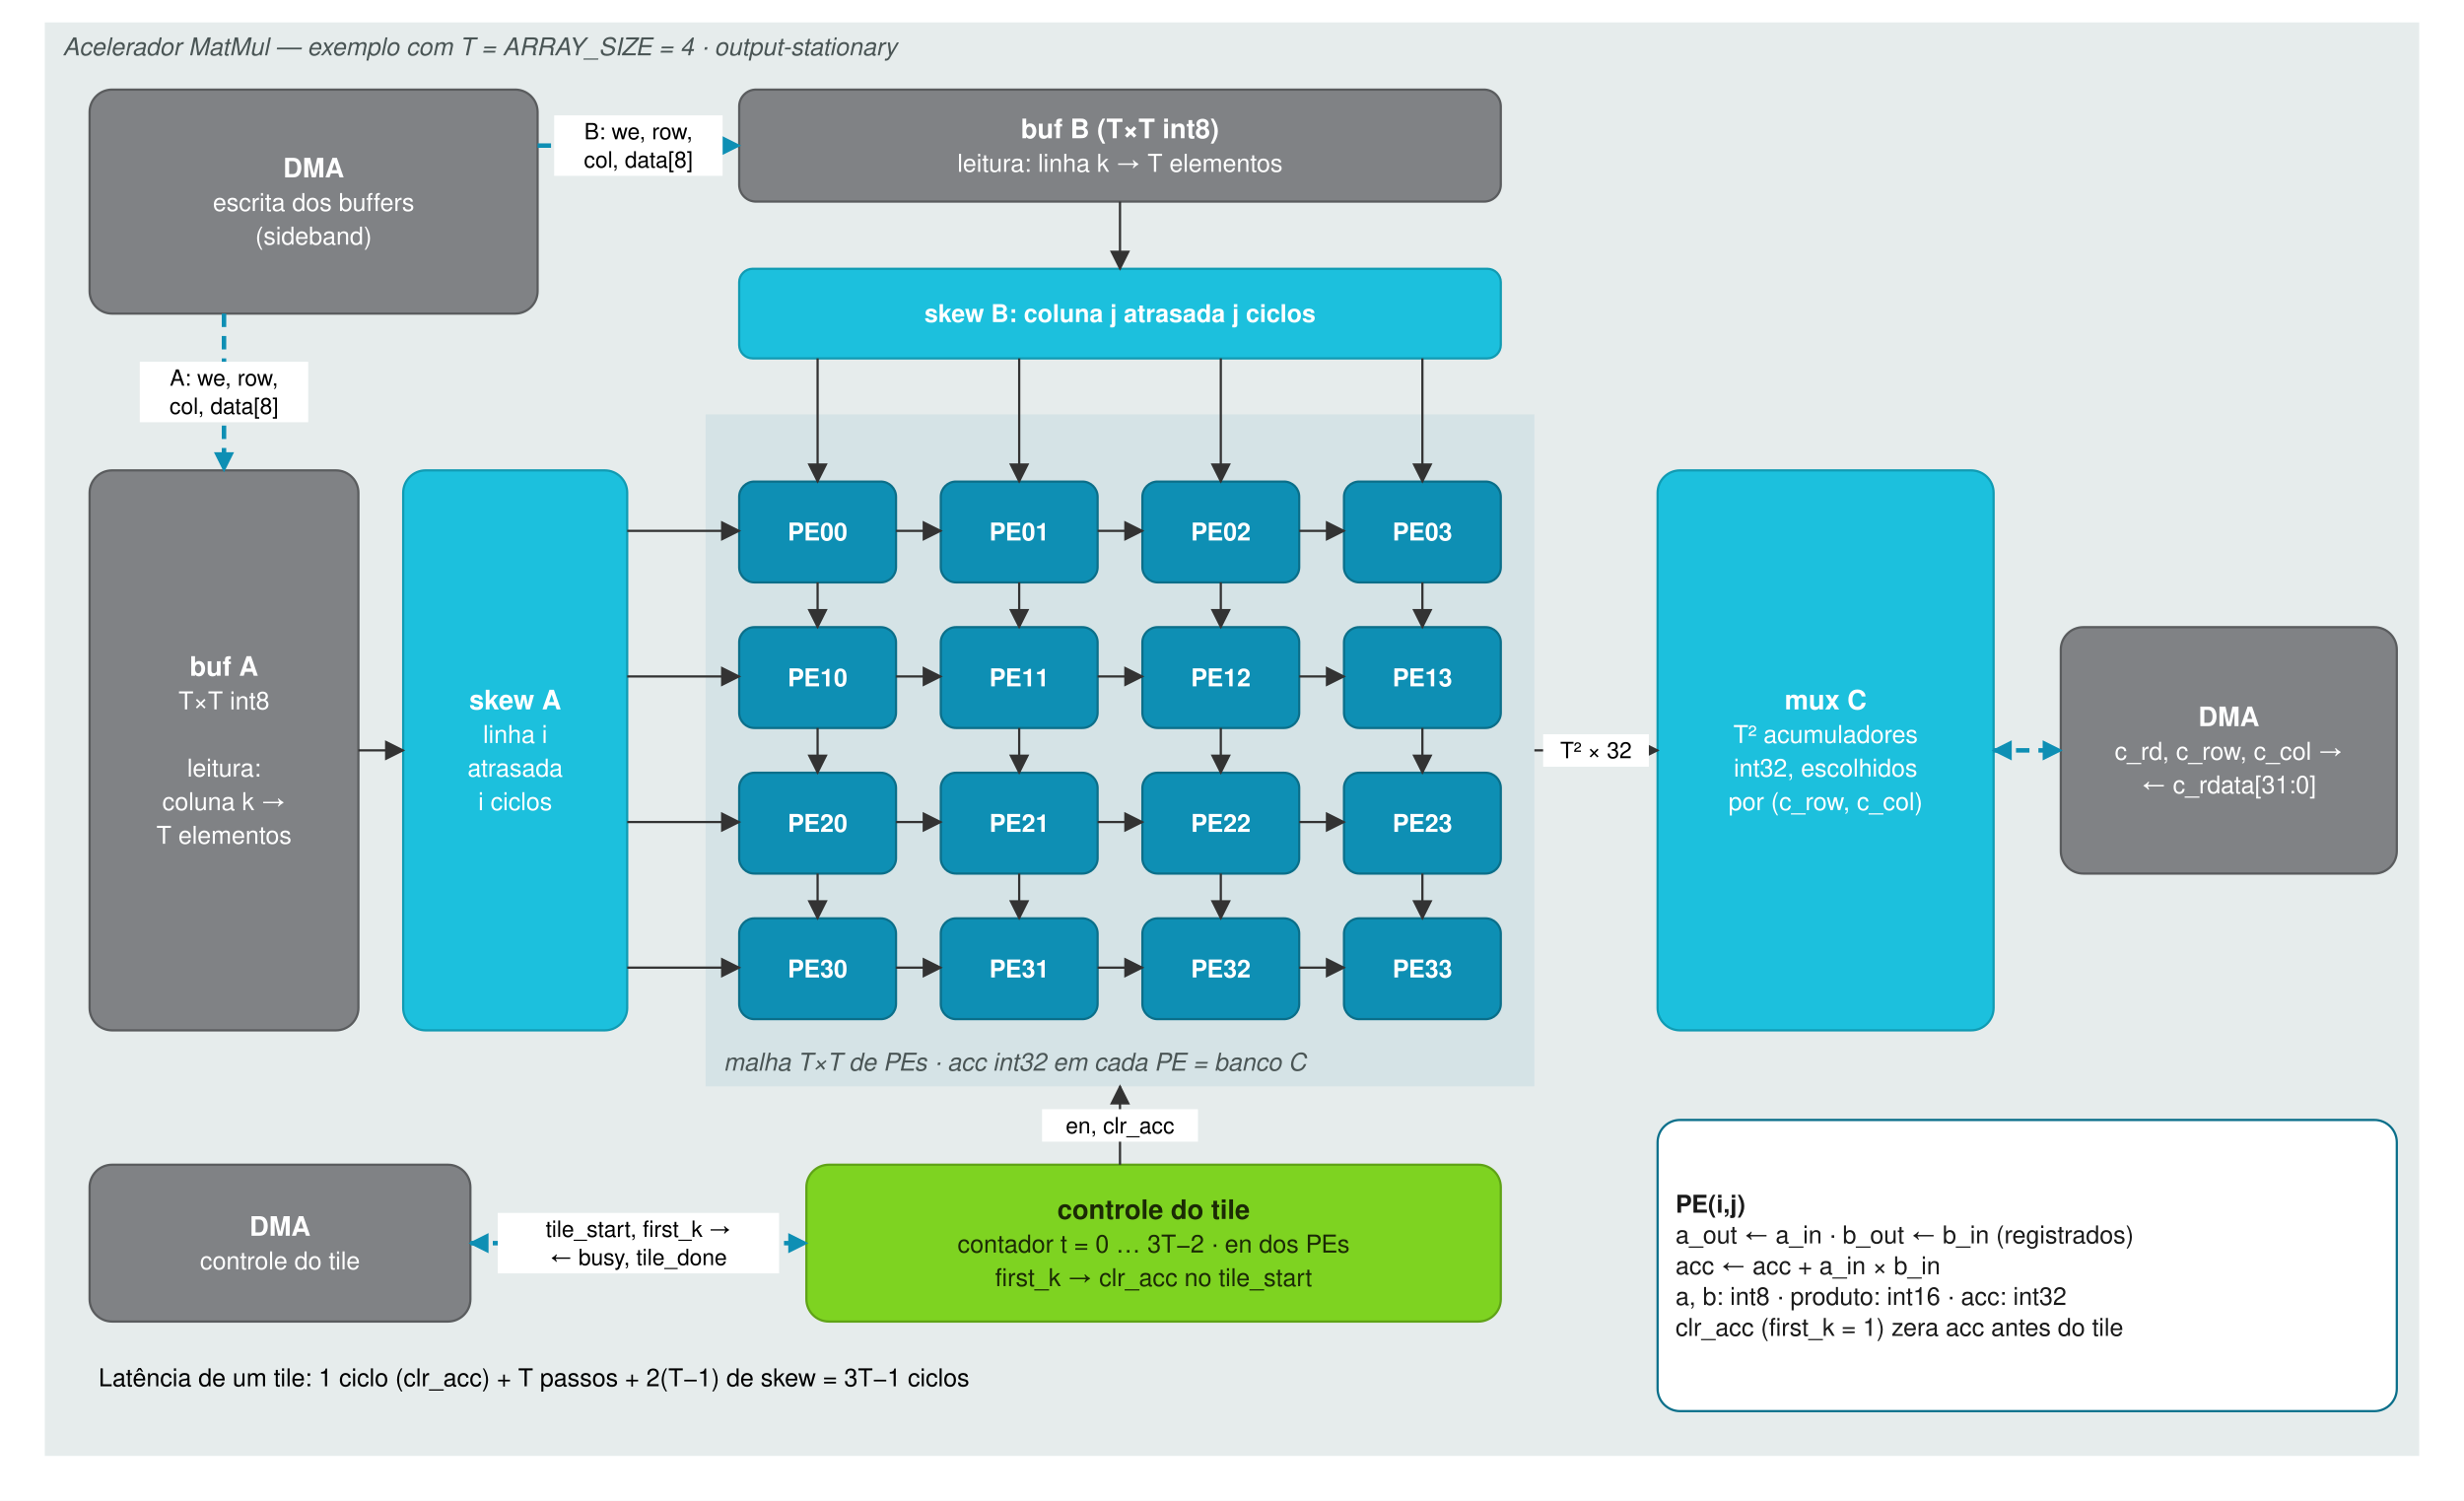
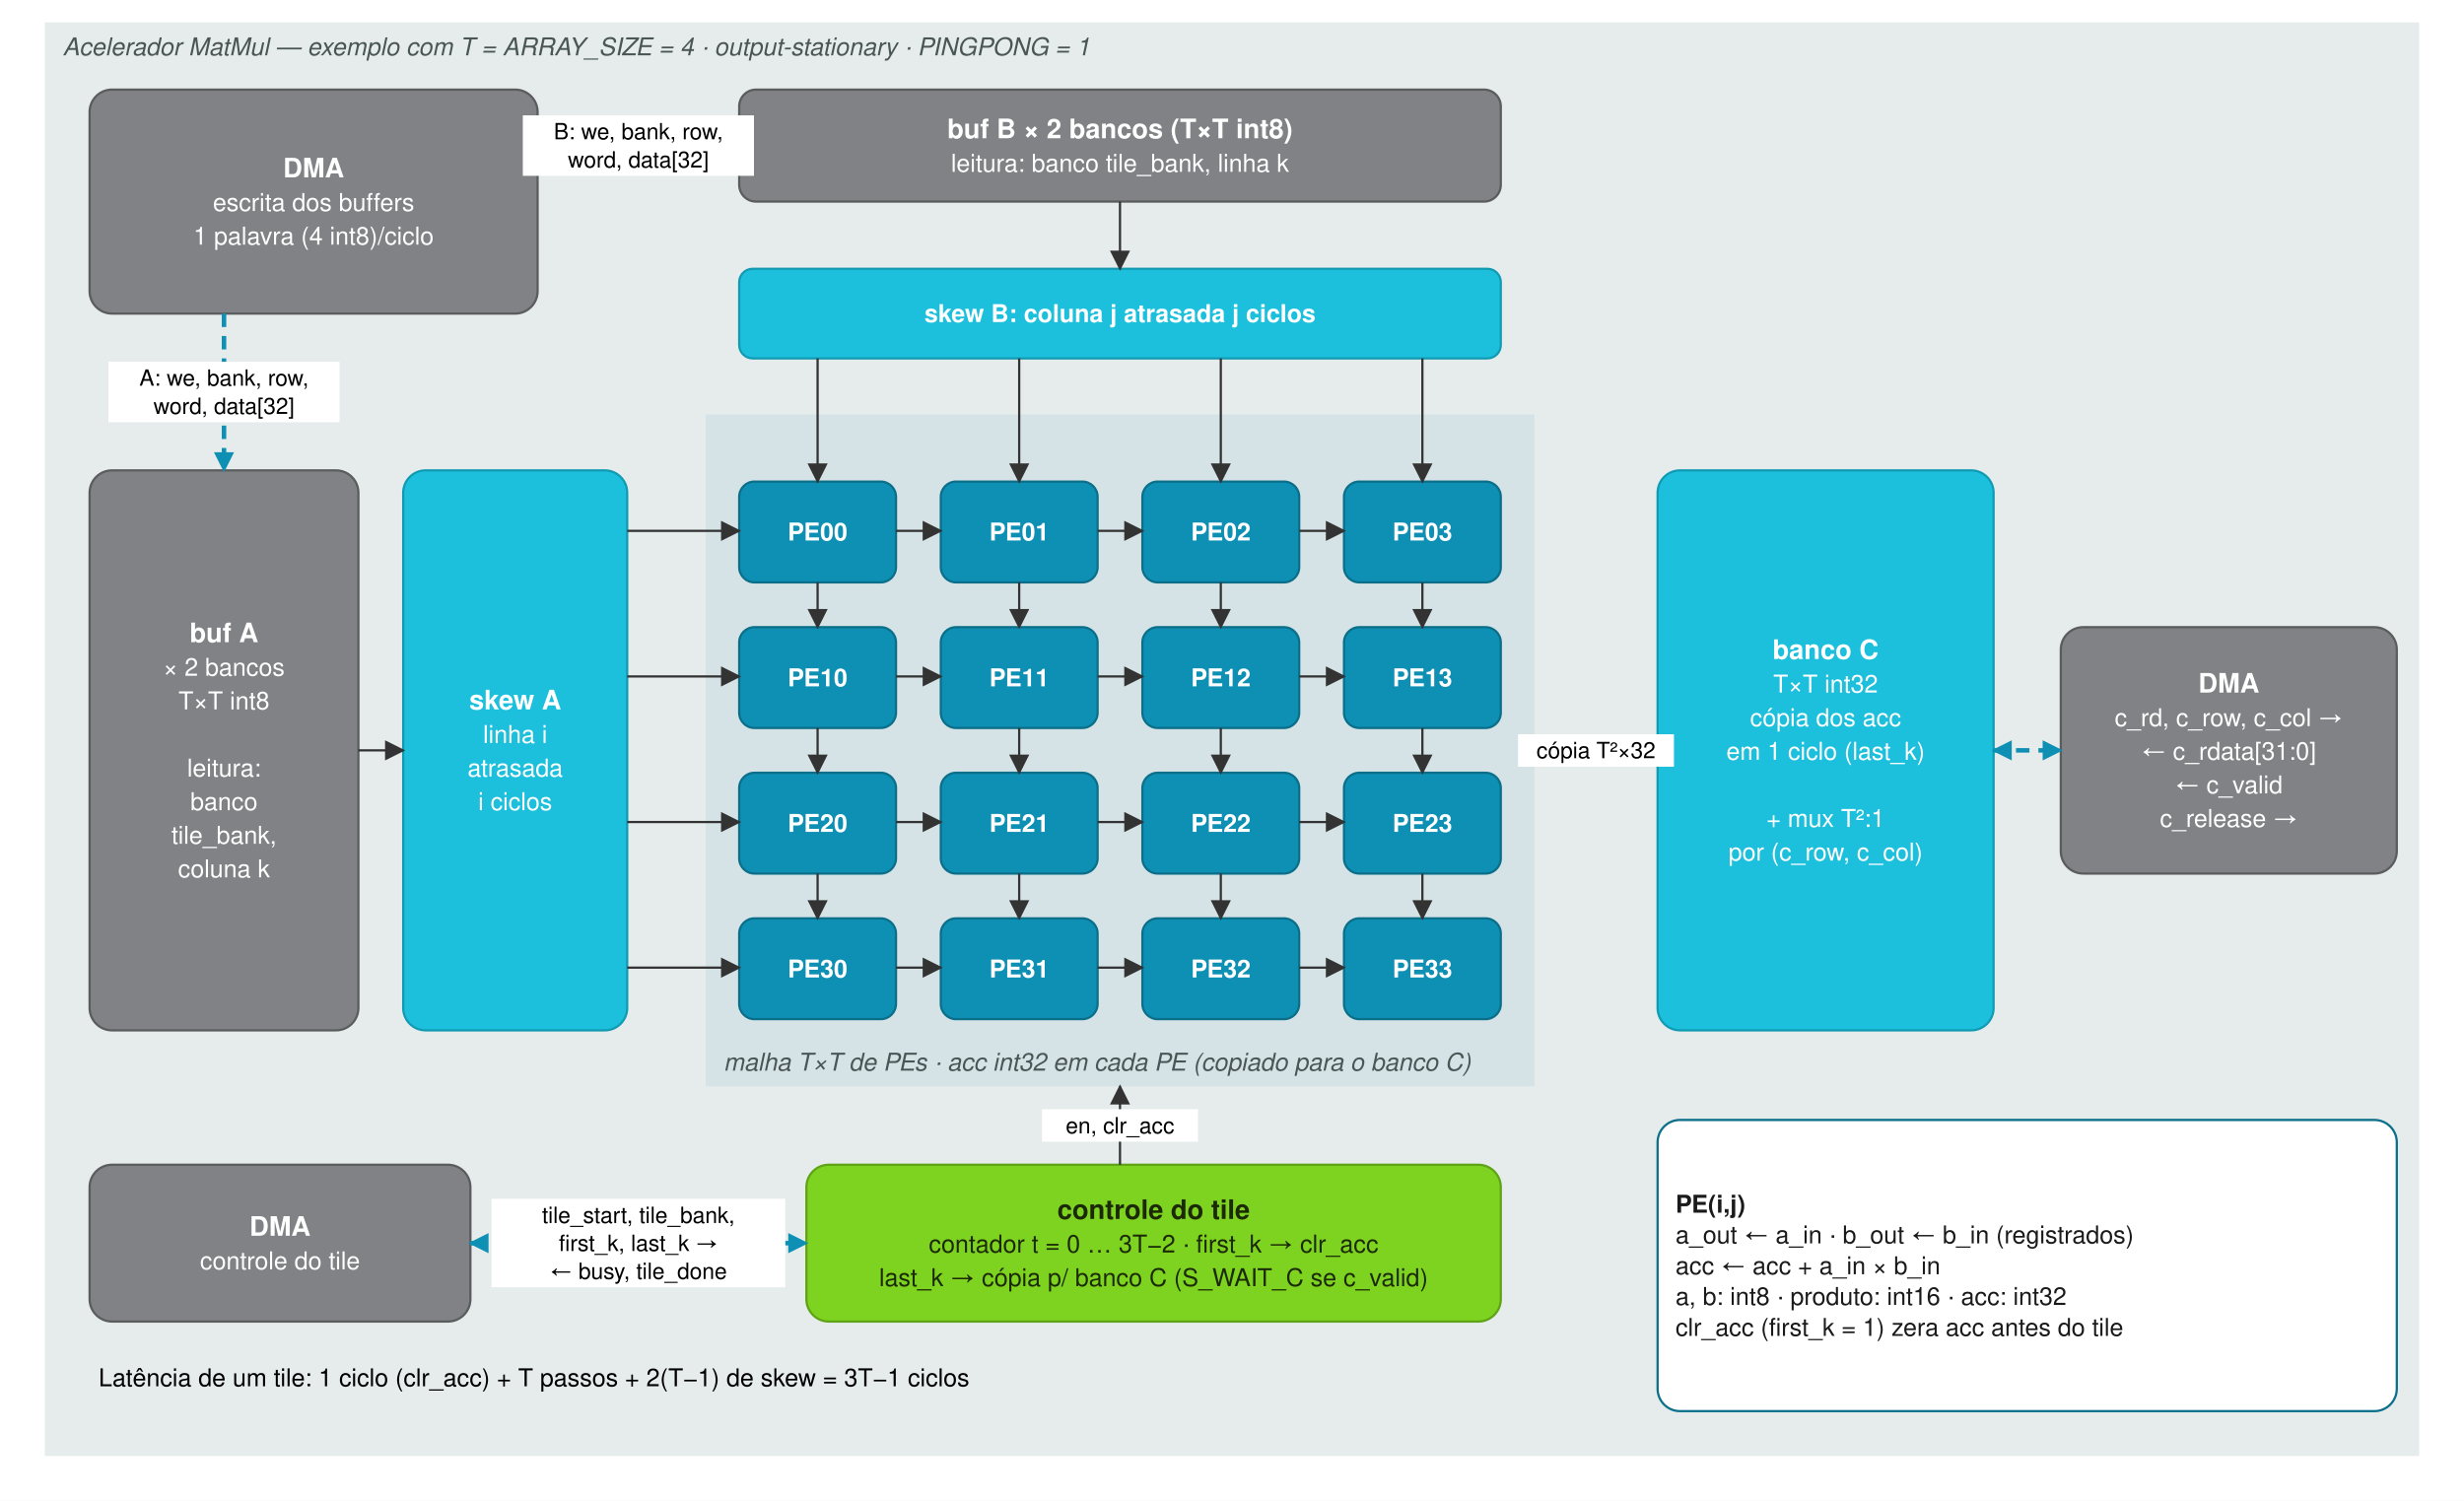
<svg xmlns="http://www.w3.org/2000/svg" font-family="Helvetica, Arial, sans-serif" width="1100" height="670" viewBox="0 0 1100 670">
  <defs>
    <marker id="m_fill_0E8FB4" viewBox="0 0 10 10" refX="9" refY="5" markerWidth="9" markerHeight="9" markerUnits="userSpaceOnUse" orient="auto-start-reverse">
      <path d="M0,0 L10,5 L0,10 z" fill="#0E8FB4" />
    </marker>
    <marker id="m_fill_333333" viewBox="0 0 10 10" refX="9" refY="5" markerWidth="9" markerHeight="9" markerUnits="userSpaceOnUse" orient="auto-start-reverse">
      <path d="M0,0 L10,5 L0,10 z" fill="#333333" />
    </marker>
  </defs>
  <rect x="0" y="0" fill="#FFFFFF" width="1100" height="670" />
  <rect x="20" y="10" width="1060" height="640" fill="#E6ECEC" stroke="none" stroke-width="1" />
  <text x="28.0" y="24.7" text-anchor="start" fill="#4A5555" font-style="italic">
-     <tspan font-size="11" font-weight="normal">Acelerador MatMul — exemplo com T = ARRAY_SIZE = 4 · output-stationary</tspan>
+     <tspan font-size="11" font-weight="normal">Acelerador MatMul — exemplo com T = ARRAY_SIZE = 4 · output-stationary · PINGPONG = 1</tspan>
  </text>
  <rect x="315" y="185" width="370" height="300" fill="#D5E3E6" stroke="none" stroke-width="1" />
  <text x="323.0" y="478.0" text-anchor="start" fill="#4A5555" font-style="italic">
-     <tspan font-size="11" font-weight="normal">malha T×T de PEs · acc int32 em cada PE = banco C</tspan>
+     <tspan font-size="11" font-weight="normal">malha T×T de PEs · acc int32 em cada PE (copiado para o banco C)</tspan>
  </text>
  <rect x="40" y="40" width="200" height="100" fill="#808285" stroke="#5A5C5E" stroke-width="1" rx="10.0" ry="10.0" />
  <text x="140.0" y="79.2" text-anchor="middle" fill="#FFFFFF">
    <tspan font-size="12" font-weight="bold">DMA</tspan>
  </text>
  <text x="140.0" y="94.2" text-anchor="middle" fill="#FFFFFF">
    <tspan font-size="11" font-weight="normal">escrita dos buffers</tspan>
  </text>
  <text x="140.0" y="109.2" text-anchor="middle" fill="#FFFFFF">
-     <tspan font-size="11" font-weight="normal">(sideband)</tspan>
+     <tspan font-size="11" font-weight="normal">1 palavra (4 int8)/ciclo</tspan>
  </text>
  <rect x="330" y="40" width="340" height="50" fill="#808285" stroke="#5A5C5E" stroke-width="1" rx="7.5" ry="7.5" />
  <text x="500.0" y="61.7" text-anchor="middle" fill="#FFFFFF">
-     <tspan font-size="12" font-weight="bold">buf B (T×T int8)</tspan>
+     <tspan font-size="12" font-weight="bold">buf B × 2 bancos (T×T int8)</tspan>
  </text>
  <text x="500.0" y="76.7" text-anchor="middle" fill="#FFFFFF">
-     <tspan font-size="11" font-weight="normal">leitura: linha k → T elementos</tspan>
+     <tspan font-size="11" font-weight="normal">leitura: banco tile_bank, linha k</tspan>
  </text>
  <rect x="330" y="120" width="340" height="40" fill="#1CC0DD" stroke="#119BB3" stroke-width="1" rx="6.0" ry="6.0" />
  <text x="500.0" y="143.8" text-anchor="middle" fill="#FFFFFF">
    <tspan font-size="11" font-weight="bold">skew B: coluna j atrasada j ciclos</tspan>
  </text>
  <rect x="40" y="210" width="120" height="250" fill="#808285" stroke="#5A5C5E" stroke-width="1" rx="10.0" ry="10.0" />
+   <text x="100.0" y="286.7" text-anchor="middle" fill="#FFFFFF">
+     <tspan font-size="12" font-weight="bold">buf A</tspan>
+   </text>
  <text x="100.0" y="301.7" text-anchor="middle" fill="#FFFFFF">
-     <tspan font-size="12" font-weight="bold">buf A</tspan>
+     <tspan font-size="11" font-weight="normal">× 2 bancos</tspan>
  </text>
  <text x="100.0" y="316.7" text-anchor="middle" fill="#FFFFFF">
    <tspan font-size="11" font-weight="normal">T×T int8</tspan>
  </text>
  <text x="100.0" y="346.7" text-anchor="middle" fill="#FFFFFF">
    <tspan font-size="11" font-weight="normal">leitura:</tspan>
  </text>
  <text x="100.0" y="361.7" text-anchor="middle" fill="#FFFFFF">
-     <tspan font-size="11" font-weight="normal">coluna k →</tspan>
+     <tspan font-size="11" font-weight="normal">banco</tspan>
  </text>
  <text x="100.0" y="376.7" text-anchor="middle" fill="#FFFFFF">
-     <tspan font-size="11" font-weight="normal">T elementos</tspan>
+     <tspan font-size="11" font-weight="normal">tile_bank,</tspan>
+   </text>
+   <text x="100.0" y="391.7" text-anchor="middle" fill="#FFFFFF">
+     <tspan font-size="11" font-weight="normal">coluna k</tspan>
  </text>
  <rect x="180" y="210" width="100" height="250" fill="#1CC0DD" stroke="#119BB3" stroke-width="1" rx="10.0" ry="10.0" />
  <text x="230.0" y="316.7" text-anchor="middle" fill="#FFFFFF">
    <tspan font-size="12" font-weight="bold">skew A</tspan>
  </text>
  <text x="230.0" y="331.7" text-anchor="middle" fill="#FFFFFF">
    <tspan font-size="11" font-weight="normal">linha i</tspan>
  </text>
  <text x="230.0" y="346.7" text-anchor="middle" fill="#FFFFFF">
    <tspan font-size="11" font-weight="normal">atrasada</tspan>
  </text>
  <text x="230.0" y="361.7" text-anchor="middle" fill="#FFFFFF">
    <tspan font-size="11" font-weight="normal">i ciclos</tspan>
  </text>
  <polyline points="100,140 100,210" fill="none" stroke="#0E8FB4" stroke-width="2" stroke-dasharray="6,4" marker-end="url(#m_fill_0E8FB4)" />
  <polyline points="240,65 330,65" fill="none" stroke="#0E8FB4" stroke-width="2" stroke-dasharray="6,4" marker-end="url(#m_fill_0E8FB4)" />
  <polyline points="500,90 500,120" fill="none" stroke="#333333" stroke-width="1" marker-end="url(#m_fill_333333)" />
  <polyline points="160,335 180,335" fill="none" stroke="#333333" stroke-width="1" marker-end="url(#m_fill_333333)" />
  <rect x="330" y="215" width="70" height="45" fill="#0E8FB4" stroke="#0B6F8A" stroke-width="1" rx="6.8" ry="6.8" />
  <text x="365.0" y="241.3" text-anchor="middle" fill="#FFFFFF">
    <tspan font-size="11" font-weight="bold">PE00</tspan>
  </text>
  <polyline points="280,237 330,237" fill="none" stroke="#333333" stroke-width="1" marker-end="url(#m_fill_333333)" />
  <polyline points="365,160 365,215" fill="none" stroke="#333333" stroke-width="1" marker-end="url(#m_fill_333333)" />
  <rect x="420" y="215" width="70" height="45" fill="#0E8FB4" stroke="#0B6F8A" stroke-width="1" rx="6.8" ry="6.8" />
  <text x="455.0" y="241.3" text-anchor="middle" fill="#FFFFFF">
    <tspan font-size="11" font-weight="bold">PE01</tspan>
  </text>
  <polyline points="400,237 420,237" fill="none" stroke="#333333" stroke-width="1" marker-end="url(#m_fill_333333)" />
  <polyline points="455,160 455,215" fill="none" stroke="#333333" stroke-width="1" marker-end="url(#m_fill_333333)" />
  <rect x="510" y="215" width="70" height="45" fill="#0E8FB4" stroke="#0B6F8A" stroke-width="1" rx="6.8" ry="6.8" />
  <text x="545.0" y="241.3" text-anchor="middle" fill="#FFFFFF">
    <tspan font-size="11" font-weight="bold">PE02</tspan>
  </text>
  <polyline points="490,237 510,237" fill="none" stroke="#333333" stroke-width="1" marker-end="url(#m_fill_333333)" />
  <polyline points="545,160 545,215" fill="none" stroke="#333333" stroke-width="1" marker-end="url(#m_fill_333333)" />
  <rect x="600" y="215" width="70" height="45" fill="#0E8FB4" stroke="#0B6F8A" stroke-width="1" rx="6.8" ry="6.8" />
  <text x="635.0" y="241.3" text-anchor="middle" fill="#FFFFFF">
    <tspan font-size="11" font-weight="bold">PE03</tspan>
  </text>
  <polyline points="580,237 600,237" fill="none" stroke="#333333" stroke-width="1" marker-end="url(#m_fill_333333)" />
  <polyline points="635,160 635,215" fill="none" stroke="#333333" stroke-width="1" marker-end="url(#m_fill_333333)" />
  <rect x="330" y="280" width="70" height="45" fill="#0E8FB4" stroke="#0B6F8A" stroke-width="1" rx="6.8" ry="6.8" />
  <text x="365.0" y="306.4" text-anchor="middle" fill="#FFFFFF">
    <tspan font-size="11" font-weight="bold">PE10</tspan>
  </text>
  <polyline points="280,302 330,302" fill="none" stroke="#333333" stroke-width="1" marker-end="url(#m_fill_333333)" />
  <polyline points="365,260 365,280" fill="none" stroke="#333333" stroke-width="1" marker-end="url(#m_fill_333333)" />
  <rect x="420" y="280" width="70" height="45" fill="#0E8FB4" stroke="#0B6F8A" stroke-width="1" rx="6.8" ry="6.8" />
  <text x="455.0" y="306.4" text-anchor="middle" fill="#FFFFFF">
    <tspan font-size="11" font-weight="bold">PE11</tspan>
  </text>
  <polyline points="400,302 420,302" fill="none" stroke="#333333" stroke-width="1" marker-end="url(#m_fill_333333)" />
  <polyline points="455,260 455,280" fill="none" stroke="#333333" stroke-width="1" marker-end="url(#m_fill_333333)" />
  <rect x="510" y="280" width="70" height="45" fill="#0E8FB4" stroke="#0B6F8A" stroke-width="1" rx="6.8" ry="6.8" />
  <text x="545.0" y="306.4" text-anchor="middle" fill="#FFFFFF">
    <tspan font-size="11" font-weight="bold">PE12</tspan>
  </text>
  <polyline points="490,302 510,302" fill="none" stroke="#333333" stroke-width="1" marker-end="url(#m_fill_333333)" />
  <polyline points="545,260 545,280" fill="none" stroke="#333333" stroke-width="1" marker-end="url(#m_fill_333333)" />
  <rect x="600" y="280" width="70" height="45" fill="#0E8FB4" stroke="#0B6F8A" stroke-width="1" rx="6.8" ry="6.8" />
  <text x="635.0" y="306.4" text-anchor="middle" fill="#FFFFFF">
    <tspan font-size="11" font-weight="bold">PE13</tspan>
  </text>
  <polyline points="580,302 600,302" fill="none" stroke="#333333" stroke-width="1" marker-end="url(#m_fill_333333)" />
  <polyline points="635,260 635,280" fill="none" stroke="#333333" stroke-width="1" marker-end="url(#m_fill_333333)" />
  <rect x="330" y="345" width="70" height="45" fill="#0E8FB4" stroke="#0B6F8A" stroke-width="1" rx="6.8" ry="6.8" />
  <text x="365.0" y="371.4" text-anchor="middle" fill="#FFFFFF">
    <tspan font-size="11" font-weight="bold">PE20</tspan>
  </text>
  <polyline points="280,367 330,367" fill="none" stroke="#333333" stroke-width="1" marker-end="url(#m_fill_333333)" />
  <polyline points="365,325 365,345" fill="none" stroke="#333333" stroke-width="1" marker-end="url(#m_fill_333333)" />
  <rect x="420" y="345" width="70" height="45" fill="#0E8FB4" stroke="#0B6F8A" stroke-width="1" rx="6.8" ry="6.8" />
  <text x="455.0" y="371.4" text-anchor="middle" fill="#FFFFFF">
    <tspan font-size="11" font-weight="bold">PE21</tspan>
  </text>
  <polyline points="400,367 420,367" fill="none" stroke="#333333" stroke-width="1" marker-end="url(#m_fill_333333)" />
  <polyline points="455,325 455,345" fill="none" stroke="#333333" stroke-width="1" marker-end="url(#m_fill_333333)" />
  <rect x="510" y="345" width="70" height="45" fill="#0E8FB4" stroke="#0B6F8A" stroke-width="1" rx="6.8" ry="6.8" />
  <text x="545.0" y="371.4" text-anchor="middle" fill="#FFFFFF">
    <tspan font-size="11" font-weight="bold">PE22</tspan>
  </text>
  <polyline points="490,367 510,367" fill="none" stroke="#333333" stroke-width="1" marker-end="url(#m_fill_333333)" />
  <polyline points="545,325 545,345" fill="none" stroke="#333333" stroke-width="1" marker-end="url(#m_fill_333333)" />
  <rect x="600" y="345" width="70" height="45" fill="#0E8FB4" stroke="#0B6F8A" stroke-width="1" rx="6.8" ry="6.8" />
  <text x="635.0" y="371.4" text-anchor="middle" fill="#FFFFFF">
    <tspan font-size="11" font-weight="bold">PE23</tspan>
  </text>
  <polyline points="580,367 600,367" fill="none" stroke="#333333" stroke-width="1" marker-end="url(#m_fill_333333)" />
  <polyline points="635,325 635,345" fill="none" stroke="#333333" stroke-width="1" marker-end="url(#m_fill_333333)" />
  <rect x="330" y="410" width="70" height="45" fill="#0E8FB4" stroke="#0B6F8A" stroke-width="1" rx="6.8" ry="6.8" />
  <text x="365.0" y="436.4" text-anchor="middle" fill="#FFFFFF">
    <tspan font-size="11" font-weight="bold">PE30</tspan>
  </text>
  <polyline points="280,432 330,432" fill="none" stroke="#333333" stroke-width="1" marker-end="url(#m_fill_333333)" />
  <polyline points="365,390 365,410" fill="none" stroke="#333333" stroke-width="1" marker-end="url(#m_fill_333333)" />
  <rect x="420" y="410" width="70" height="45" fill="#0E8FB4" stroke="#0B6F8A" stroke-width="1" rx="6.8" ry="6.8" />
  <text x="455.0" y="436.4" text-anchor="middle" fill="#FFFFFF">
    <tspan font-size="11" font-weight="bold">PE31</tspan>
  </text>
  <polyline points="400,432 420,432" fill="none" stroke="#333333" stroke-width="1" marker-end="url(#m_fill_333333)" />
  <polyline points="455,390 455,410" fill="none" stroke="#333333" stroke-width="1" marker-end="url(#m_fill_333333)" />
  <rect x="510" y="410" width="70" height="45" fill="#0E8FB4" stroke="#0B6F8A" stroke-width="1" rx="6.8" ry="6.8" />
  <text x="545.0" y="436.4" text-anchor="middle" fill="#FFFFFF">
    <tspan font-size="11" font-weight="bold">PE32</tspan>
  </text>
  <polyline points="490,432 510,432" fill="none" stroke="#333333" stroke-width="1" marker-end="url(#m_fill_333333)" />
  <polyline points="545,390 545,410" fill="none" stroke="#333333" stroke-width="1" marker-end="url(#m_fill_333333)" />
  <rect x="600" y="410" width="70" height="45" fill="#0E8FB4" stroke="#0B6F8A" stroke-width="1" rx="6.8" ry="6.8" />
  <text x="635.0" y="436.4" text-anchor="middle" fill="#FFFFFF">
    <tspan font-size="11" font-weight="bold">PE33</tspan>
  </text>
  <polyline points="580,432 600,432" fill="none" stroke="#333333" stroke-width="1" marker-end="url(#m_fill_333333)" />
  <polyline points="635,390 635,410" fill="none" stroke="#333333" stroke-width="1" marker-end="url(#m_fill_333333)" />
  <rect x="740" y="210" width="150" height="250" fill="#1CC0DD" stroke="#119BB3" stroke-width="1" rx="10.0" ry="10.0" />
-   <text x="815.0" y="316.7" text-anchor="middle" fill="#FFFFFF">
-     <tspan font-size="12" font-weight="bold">mux C</tspan>
-   </text>
-   <text x="815.0" y="331.7" text-anchor="middle" fill="#FFFFFF">
-     <tspan font-size="11" font-weight="normal">T² acumuladores</tspan>
-   </text>
-   <text x="815.0" y="346.7" text-anchor="middle" fill="#FFFFFF">
-     <tspan font-size="11" font-weight="normal">int32, escolhidos</tspan>
-   </text>
-   <text x="815.0" y="361.7" text-anchor="middle" fill="#FFFFFF">
+   <text x="815.0" y="294.2" text-anchor="middle" fill="#FFFFFF">
+     <tspan font-size="12" font-weight="bold">banco C</tspan>
+   </text>
+   <text x="815.0" y="309.2" text-anchor="middle" fill="#FFFFFF">
+     <tspan font-size="11" font-weight="normal">T×T int32</tspan>
+   </text>
+   <text x="815.0" y="324.2" text-anchor="middle" fill="#FFFFFF">
+     <tspan font-size="11" font-weight="normal">cópia dos acc</tspan>
+   </text>
+   <text x="815.0" y="339.2" text-anchor="middle" fill="#FFFFFF">
+     <tspan font-size="11" font-weight="normal">em 1 ciclo (last_k)</tspan>
+   </text>
+   <text x="815.0" y="369.2" text-anchor="middle" fill="#FFFFFF">
+     <tspan font-size="11" font-weight="normal">+ mux T²:1</tspan>
+   </text>
+   <text x="815.0" y="384.2" text-anchor="middle" fill="#FFFFFF">
    <tspan font-size="11" font-weight="normal">por (c_row, c_col)</tspan>
  </text>
  <rect x="920" y="280" width="150" height="110" fill="#808285" stroke="#5A5C5E" stroke-width="1" rx="10.0" ry="10.0" />
+   <text x="995.0" y="309.2" text-anchor="middle" fill="#FFFFFF">
+     <tspan font-size="12" font-weight="bold">DMA</tspan>
+   </text>
  <text x="995.0" y="324.2" text-anchor="middle" fill="#FFFFFF">
-     <tspan font-size="12" font-weight="bold">DMA</tspan>
+     <tspan font-size="11" font-weight="normal">c_rd, c_row, c_col →</tspan>
  </text>
  <text x="995.0" y="339.2" text-anchor="middle" fill="#FFFFFF">
-     <tspan font-size="11" font-weight="normal">c_rd, c_row, c_col →</tspan>
+     <tspan font-size="11" font-weight="normal">← c_rdata[31:0]</tspan>
  </text>
  <text x="995.0" y="354.2" text-anchor="middle" fill="#FFFFFF">
-     <tspan font-size="11" font-weight="normal">← c_rdata[31:0]</tspan>
+     <tspan font-size="11" font-weight="normal">← c_valid</tspan>
+   </text>
+   <text x="995.0" y="369.2" text-anchor="middle" fill="#FFFFFF">
+     <tspan font-size="11" font-weight="normal">c_release →</tspan>
  </text>
  <polyline points="685,335 740,335" fill="none" stroke="#333333" stroke-width="1" marker-end="url(#m_fill_333333)" />
  <polyline points="890,335 920,335" fill="none" stroke="#0E8FB4" stroke-width="2" stroke-dasharray="6,4" marker-end="url(#m_fill_0E8FB4)" marker-start="url(#m_fill_0E8FB4)" />
  <rect x="360" y="520" width="310" height="70" fill="#7ED321" stroke="#5FA316" stroke-width="1" rx="10.0" ry="10.0" />
  <text x="515.0" y="544.2" text-anchor="middle" fill="#1B2A05">
    <tspan font-size="12" font-weight="bold">controle do tile</tspan>
  </text>
  <text x="515.0" y="559.2" text-anchor="middle" fill="#1B2A05">
-     <tspan font-size="11" font-weight="normal">contador t = 0 … 3T−2 · en dos PEs</tspan>
+     <tspan font-size="11" font-weight="normal">contador t = 0 … 3T−2 · first_k → clr_acc</tspan>
  </text>
  <text x="515.0" y="574.2" text-anchor="middle" fill="#1B2A05">
-     <tspan font-size="11" font-weight="normal">first_k → clr_acc no tile_start</tspan>
+     <tspan font-size="11" font-weight="normal">last_k → cópia p/ banco C (S_WAIT_C se c_valid)</tspan>
  </text>
  <rect x="40" y="520" width="170" height="70" fill="#808285" stroke="#5A5C5E" stroke-width="1" rx="10.0" ry="10.0" />
  <text x="125.0" y="551.7" text-anchor="middle" fill="#FFFFFF">
    <tspan font-size="12" font-weight="bold">DMA</tspan>
  </text>
  <text x="125.0" y="566.7" text-anchor="middle" fill="#FFFFFF">
    <tspan font-size="11" font-weight="normal">controle do tile</tspan>
  </text>
  <polyline points="210,555 360,555" fill="none" stroke="#0E8FB4" stroke-width="2" stroke-dasharray="6,4" marker-end="url(#m_fill_0E8FB4)" marker-start="url(#m_fill_0E8FB4)" />
  <polyline points="500,520 500,485" fill="none" stroke="#333333" stroke-width="1" marker-end="url(#m_fill_333333)" />
  <rect x="740" y="500" width="330" height="130" fill="#FFFFFF" stroke="#0B6F8A" stroke-width="1" rx="10.0" ry="10.0" />
  <text x="748.0" y="541.4" text-anchor="start" fill="#1A1A1A">
    <tspan font-size="11" font-weight="bold">PE(i,j)</tspan>
  </text>
  <text x="748.0" y="555.1" text-anchor="start" fill="#1A1A1A">
    <tspan font-size="11" font-weight="normal">a_out ← a_in · b_out ← b_in (registrados)</tspan>
  </text>
  <text x="748.0" y="568.9" text-anchor="start" fill="#1A1A1A">
    <tspan font-size="11" font-weight="normal">acc ← acc + a_in × b_in</tspan>
  </text>
  <text x="748.0" y="582.6" text-anchor="start" fill="#1A1A1A">
    <tspan font-size="11" font-weight="normal">a, b: int8 · produto: int16 · acc: int32</tspan>
  </text>
  <text x="748.0" y="596.4" text-anchor="start" fill="#1A1A1A">
    <tspan font-size="11" font-weight="normal">clr_acc (first_k = 1) zera acc antes do tile</tspan>
  </text>
  <text x="44.0" y="618.9" text-anchor="start" fill="#000000">
    <tspan font-size="11" font-weight="normal">Latência de um tile: 1 ciclo (clr_acc) + T passos + 2(T−1) de skew = 3T−1 ciclos</tspan>
  </text>
-   <rect x="62.4" y="161.5" width="75.2" height="27.0" fill="#FFFFFF" />
+   <rect x="48.4" y="161.5" width="103.2" height="27.0" fill="#FFFFFF" />
  <text x="100.0" y="172.2" text-anchor="middle" fill="#000000">
-     <tspan font-size="10" font-weight="normal">A: we, row,</tspan>
+     <tspan font-size="10" font-weight="normal">A: we, bank, row,</tspan>
  </text>
  <text x="100.0" y="184.8" text-anchor="middle" fill="#000000">
-     <tspan font-size="10" font-weight="normal">col, data[8]</tspan>
-   </text>
-   <rect x="247.4" y="51.5" width="75.2" height="27.0" fill="#FFFFFF" />
+     <tspan font-size="10" font-weight="normal">word, data[32]</tspan>
+   </text>
+   <rect x="233.4" y="51.5" width="103.2" height="27.0" fill="#FFFFFF" />
  <text x="285.0" y="62.2" text-anchor="middle" fill="#000000">
-     <tspan font-size="10" font-weight="normal">B: we, row,</tspan>
+     <tspan font-size="10" font-weight="normal">B: we, bank, row,</tspan>
  </text>
  <text x="285.0" y="74.8" text-anchor="middle" fill="#000000">
-     <tspan font-size="10" font-weight="normal">col, data[8]</tspan>
-   </text>
-   <rect x="688.9" y="327.8" width="47.2" height="14.5" fill="#FFFFFF" />
+     <tspan font-size="10" font-weight="normal">word, data[32]</tspan>
+   </text>
+   <rect x="677.7" y="327.8" width="69.6" height="14.5" fill="#FFFFFF" />
  <text x="712.5" y="338.5" text-anchor="middle" fill="#000000">
-     <tspan font-size="10" font-weight="normal">T² × 32</tspan>
-   </text>
-   <rect x="222.2" y="541.5" width="125.6" height="27.0" fill="#FFFFFF" />
-   <text x="285.0" y="552.2" text-anchor="middle" fill="#000000">
-     <tspan font-size="10" font-weight="normal">tile_start, first_k →</tspan>
-   </text>
-   <text x="285.0" y="564.8" text-anchor="middle" fill="#000000">
+     <tspan font-size="10" font-weight="normal">cópia T²×32</tspan>
+   </text>
+   <rect x="219.4" y="535.2" width="131.2" height="39.5" fill="#FFFFFF" />
+   <text x="285.0" y="546.0" text-anchor="middle" fill="#000000">
+     <tspan font-size="10" font-weight="normal">tile_start, tile_bank,</tspan>
+   </text>
+   <text x="285.0" y="558.5" text-anchor="middle" fill="#000000">
+     <tspan font-size="10" font-weight="normal">first_k, last_k →</tspan>
+   </text>
+   <text x="285.0" y="571.0" text-anchor="middle" fill="#000000">
    <tspan font-size="10" font-weight="normal">← busy, tile_done</tspan>
  </text>
  <rect x="465.2" y="495.2" width="69.6" height="14.5" fill="#FFFFFF" />
  <text x="500.0" y="506.0" text-anchor="middle" fill="#000000">
    <tspan font-size="10" font-weight="normal">en, clr_acc</tspan>
  </text>
</svg>
